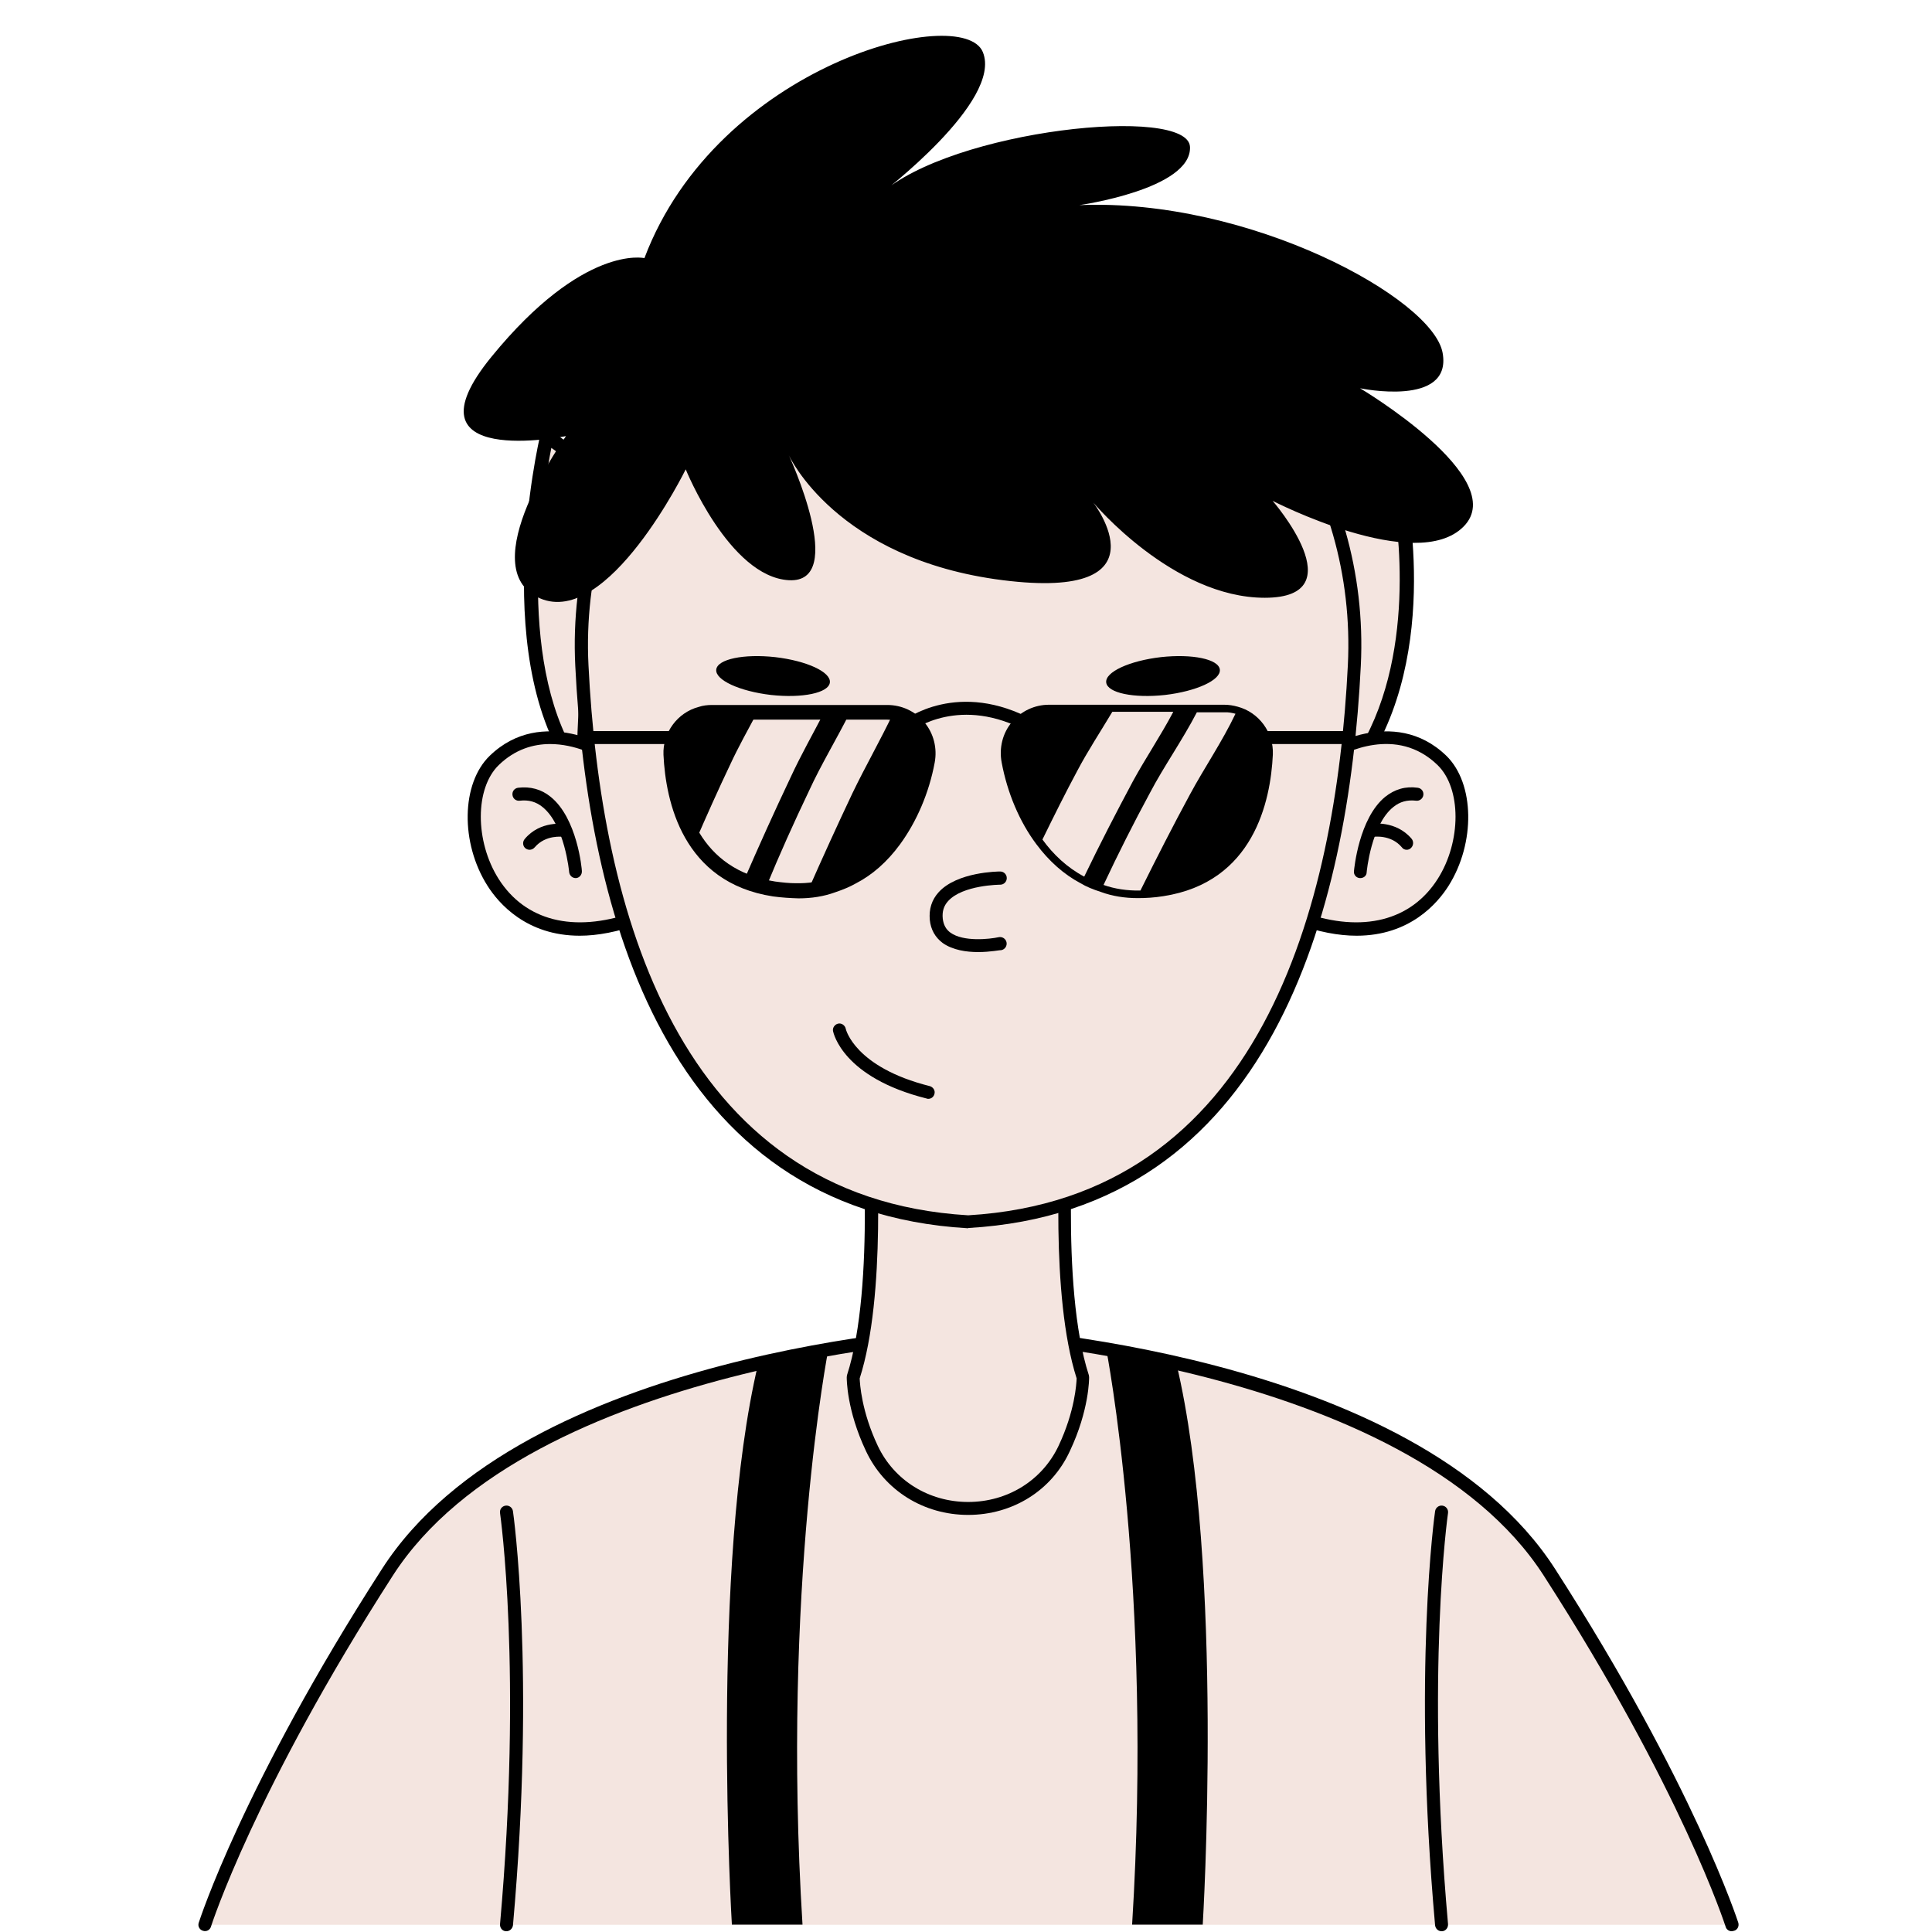
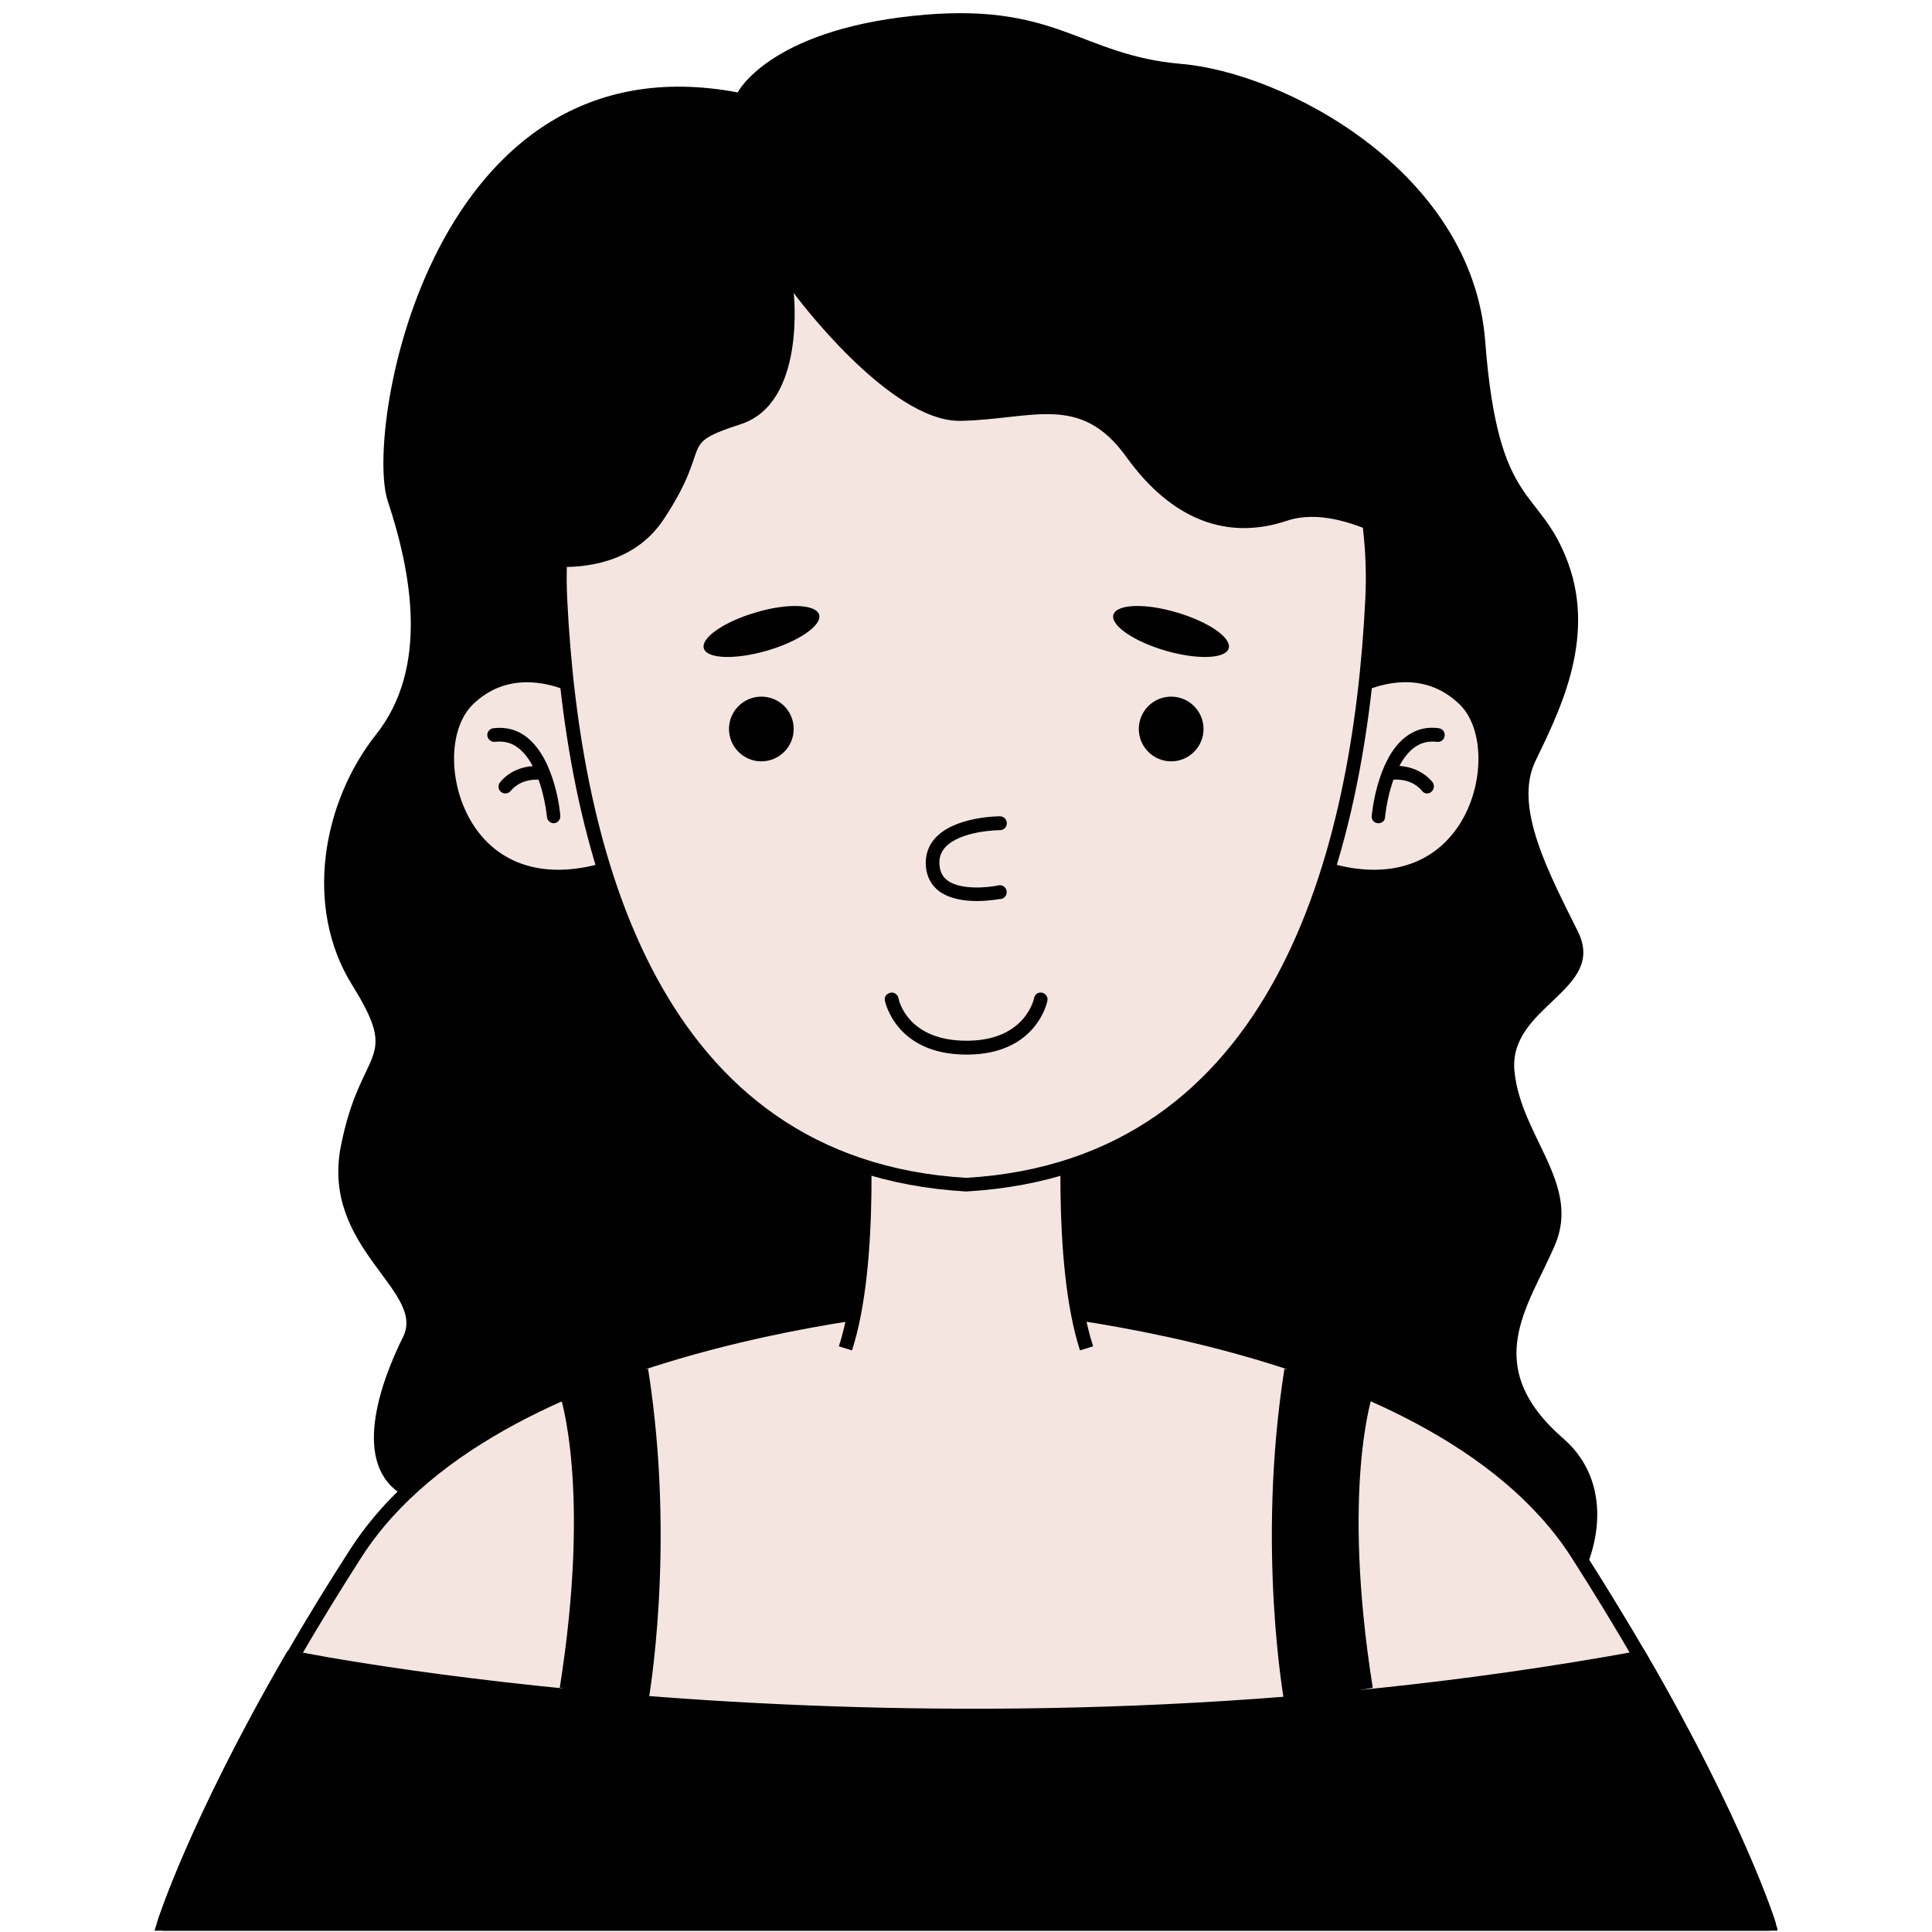
<svg xmlns="http://www.w3.org/2000/svg" width="500" zoomAndPan="magnify" viewBox="0 0 375 375" height="500" preserveAspectRatio="xMidYMid meet" version="1.0">
  <defs>
-     <clipPath id="7347078c49">
-       <path d="M 38.438 257 L 337.688 257 L 337.688 375 L 38.438 375 Z M 38.438 257 " clip-rule="nonzero" />
+     <clipPath id="b1a58d67c6">
+       <path d="M 30 284 L 345 284 L 345 375 L 30 375 Z M 30 284 " clip-rule="nonzero" />
    </clipPath>
  </defs>
-   <path fill="#f4e5e0" d="M 271.293 94.035 C 271.293 94.035 279.117 129.016 261.664 150.863 C 261.664 150.863 261.477 107.355 253.129 95.887 Z M 271.293 94.035 " fill-opacity="1" fill-rule="nonzero" />
-   <path fill="#000000" d="M 260.336 154.609 L 260.336 150.863 C 260.336 150.438 260.055 107.641 252.086 96.645 L 250.758 94.797 L 272.383 92.613 L 272.621 93.754 C 272.953 95.223 280.398 129.582 262.711 151.668 Z M 255.359 96.977 C 261.383 108.305 262.66 136.406 262.898 146.883 C 275.277 128.02 271.293 101.289 270.203 95.508 Z M 255.359 96.977 " fill-opacity="1" fill-rule="nonzero" />
-   <path fill="#f4e5e0" d="M 106.16 84.652 C 106.16 84.652 95.727 129.016 113.227 150.863 C 113.227 150.863 113.414 107.355 121.762 95.887 Z M 106.16 84.652 " fill-opacity="1" fill-rule="nonzero" />
-   <path fill="#000000" d="M 114.508 154.609 L 112.184 151.668 C 94.492 129.582 104.453 86.168 104.879 84.367 L 105.355 82.426 L 123.613 95.555 L 122.852 96.645 C 114.887 107.688 114.602 150.438 114.602 150.863 Z M 107.012 86.93 C 105.402 95.176 100.043 127.641 111.945 146.789 C 112.23 135.98 113.512 106.977 119.914 96.168 Z M 107.012 86.93 " fill-opacity="1" fill-rule="nonzero" />
-   <path fill="#f4e5e0" d="M 336.121 373.574 L 39.719 373.574 C 39.719 373.574 47.875 347.555 75.145 305.184 C 102.367 262.812 187.922 258.594 187.922 258.594 C 187.922 258.594 273.473 262.812 300.695 305.184 C 327.965 347.555 336.121 373.574 336.121 373.574 Z M 336.121 373.574 " fill-opacity="1" fill-rule="nonzero" />
-   <path fill="#f4e5e0" d="M 39.719 373.574 C 39.719 373.574 47.875 347.555 75.145 305.184 C 102.367 262.812 187.922 258.594 187.922 258.594 C 187.922 258.594 273.473 262.812 300.695 305.184 C 327.965 347.555 336.121 373.574 336.121 373.574 " fill-opacity="1" fill-rule="nonzero" />
-   <g clip-path="url(#7347078c49)">
-     <path fill="#000000" d="M 336.121 374.852 C 335.602 374.852 335.078 374.52 334.938 373.953 C 334.844 373.715 326.496 347.555 299.652 305.844 C 273.094 264.516 188.727 259.871 187.871 259.824 C 187.16 259.871 102.793 264.516 76.234 305.844 C 49.395 347.555 41.047 373.668 40.949 373.953 C 40.762 374.617 40.051 374.996 39.387 374.758 C 38.723 374.566 38.344 373.855 38.578 373.195 C 38.676 372.91 47.117 346.512 74.148 304.52 C 101.418 262.102 184.41 257.504 187.922 257.359 C 191.57 257.551 274.566 262.102 301.836 304.52 C 328.867 346.559 337.309 372.957 337.402 373.195 C 337.594 373.855 337.262 374.566 336.598 374.758 C 336.359 374.805 336.219 374.852 336.121 374.852 Z M 336.121 374.852 " fill-opacity="1" fill-rule="nonzero" />
+   <path fill="#000000" d="M 143.191 17.938 C 143.191 17.938 149.121 6.074 177.133 3.086 C 205.145 0.094 209.379 10.711 229.316 12.406 C 249.254 14.102 285.789 33.191 288.281 66.285 C 290.82 99.379 298.848 94.195 304.379 109.297 C 309.91 124.398 302.234 138.902 298 147.777 C 293.762 156.648 300.59 169.359 306.273 180.82 C 311.953 192.285 292.668 195.227 293.961 207.984 C 295.258 220.695 306.922 229.816 301.789 241.727 C 296.703 253.59 287.133 265.055 303.48 279.258 C 319.828 293.465 304.23 325.461 271.383 331.293 C 238.539 337.125 78.246 331.293 78.246 331.293 C 78.246 331.293 88.414 296.156 78.246 290.223 C 68.078 284.293 73.812 268.395 78.246 259.473 C 82.684 250.551 62.348 242.277 66.137 222.59 C 69.973 202.852 77.898 206.539 68.379 191.238 C 58.859 175.988 62.645 155.602 73.012 142.543 C 83.332 129.535 79.84 111.043 75.258 97.238 C 70.672 83.43 83.68 6.723 143.191 17.938 Z M 143.191 17.938 " fill-opacity="1" fill-rule="nonzero" />
+   <path fill="#f4e5e0" d="M 343.305 373.41 L 31.793 373.41 C 31.793 373.41 40.367 346.047 69.027 301.488 C 97.637 256.93 187.551 252.492 187.551 252.492 C 187.551 252.492 277.465 256.93 306.074 301.488 C 334.734 346.047 343.305 373.41 343.305 373.41 Z M 343.305 373.41 " fill-opacity="1" fill-rule="nonzero" />
+   <path fill="#f4e5e0" d="M 343.305 373.41 L 31.793 373.41 C 31.793 373.41 37.824 354.172 56.617 321.723 C 56.617 321.723 56.617 321.723 56.664 321.723 C 60.305 315.445 64.391 308.715 69.027 301.488 C 97.637 256.93 187.551 252.492 187.551 252.492 C 187.551 252.492 277.465 256.93 306.074 301.488 C 310.707 308.715 314.797 315.445 318.434 321.723 C 337.273 354.172 343.305 373.41 343.305 373.41 Z M 343.305 373.41 " fill-opacity="1" fill-rule="nonzero" />
+   <path fill="#000000" d="M 343.305 374.754 L 31.793 374.754 C 31.348 374.754 30.996 374.555 30.746 374.207 C 30.5 373.859 30.449 373.41 30.547 373.012 C 30.598 372.812 36.828 353.273 55.469 321.074 C 55.52 320.977 55.57 320.875 55.668 320.828 C 59.457 314.246 63.594 307.52 67.93 300.789 C 96.59 256.184 183.812 251.348 187.5 251.199 C 191.336 251.398 278.562 256.184 307.219 300.789 C 311.605 307.617 315.742 314.445 319.629 321.074 C 338.32 353.273 344.551 372.812 344.602 373.012 C 344.75 373.41 344.652 373.859 344.402 374.207 C 344.152 374.555 343.754 374.754 343.305 374.754 Z M 33.688 372.113 L 341.461 372.113 C 339.516 366.73 332.688 348.887 317.289 322.422 C 313.449 315.793 309.312 309.016 304.977 302.234 C 277.066 258.773 188.398 253.891 187.5 253.84 C 186.754 253.891 98.082 258.773 70.172 302.234 C 65.836 309.016 61.648 315.793 57.863 322.422 C 57.812 322.52 57.762 322.621 57.664 322.672 C 42.359 349.039 35.582 366.73 33.688 372.113 Z M 33.688 372.113 " fill-opacity="1" fill-rule="nonzero" />
+   <path fill="#f4e5e0" d="M 164.125 261.715 C 170.203 242.973 167.016 206.988 167.016 206.988 L 208.086 206.988 C 208.086 206.988 204.895 242.973 210.977 261.715 " fill-opacity="1" fill-rule="nonzero" />
+   <path fill="#000000" d="M 165.371 262.113 L 162.828 261.316 C 168.758 243.023 165.668 207.488 165.668 207.137 L 165.52 205.691 L 209.48 205.691 L 209.332 207.137 C 209.281 207.488 206.242 243.074 212.172 261.316 L 209.629 262.113 C 204.148 245.266 206.043 215.312 206.539 208.285 L 168.359 208.285 C 168.957 215.312 170.852 245.266 165.371 262.113 Z M 165.371 262.113 " fill-opacity="1" fill-rule="nonzero" />
+   <path fill="#f4e5e0" d="M 260.668 134.816 C 260.668 134.816 274.023 125.895 284.191 135.766 C 294.359 145.633 285.789 179.523 254.586 167.711 Z M 260.668 134.816 " fill-opacity="1" fill-rule="nonzero" />
+   <path fill="#000000" d="M 266.797 171.551 C 263.16 171.551 258.973 170.805 254.137 169.008 L 253.09 168.609 L 259.422 134.02 L 259.871 133.723 C 260.02 133.621 274.227 124.352 285.09 134.816 C 290.871 140.449 291.07 152.609 285.539 161.383 C 283.297 164.922 277.664 171.551 266.797 171.551 Z M 256.133 166.867 C 267.996 171.004 277.863 168.512 283.344 159.938 C 288.18 152.312 288.18 141.445 283.297 136.711 C 274.922 128.586 264.258 134.219 261.863 135.613 Z M 256.133 166.867 " fill-opacity="1" fill-rule="nonzero" />
+   <path fill="#f4e5e0" d="M 267.547 158.441 C 267.547 158.441 269.043 141.348 279.109 142.641 " fill-opacity="1" fill-rule="nonzero" />
+   <path fill="#000000" d="M 267.547 159.789 C 267.496 159.789 267.445 159.789 267.445 159.789 C 266.699 159.738 266.148 159.09 266.25 158.344 C 266.301 157.895 267.246 147.578 272.629 143.191 C 274.574 141.645 276.766 140.996 279.258 141.348 C 280.008 141.445 280.504 142.094 280.406 142.84 C 280.305 143.59 279.656 144.086 278.91 143.988 C 277.117 143.789 275.621 144.188 274.273 145.285 C 269.738 148.922 268.84 158.492 268.84 158.59 C 268.84 159.289 268.242 159.789 267.547 159.789 Z M 267.547 159.789 " fill-opacity="1" fill-rule="nonzero" />
+   <path fill="#f4e5e0" d="M 269.938 150.07 C 269.938 150.07 274.227 149.371 276.965 152.66 " fill-opacity="1" fill-rule="nonzero" />
+   <path fill="#000000" d="M 277.016 154.008 C 276.617 154.008 276.27 153.855 276.02 153.508 C 273.777 150.816 270.238 151.363 270.188 151.363 C 269.488 151.465 268.793 150.965 268.641 150.27 C 268.543 149.52 269.043 148.871 269.738 148.723 C 269.938 148.672 274.824 147.977 278.012 151.762 C 278.461 152.312 278.41 153.16 277.863 153.656 C 277.613 153.906 277.316 154.008 277.016 154.008 Z M 277.016 154.008 " fill-opacity="1" fill-rule="nonzero" />
+   <path fill="#f4e5e0" d="M 114.434 134.816 C 114.434 134.816 101.074 125.895 90.906 135.766 C 80.738 145.633 89.312 179.523 120.512 167.711 Z M 114.434 134.816 " fill-opacity="1" fill-rule="nonzero" />
+   <path fill="#000000" d="M 108.301 171.551 C 97.438 171.551 91.754 164.922 89.512 161.383 C 83.93 152.609 84.129 140.449 89.961 134.816 C 100.773 124.352 115.031 133.621 115.18 133.723 L 115.629 134.02 L 121.957 168.609 L 120.91 169.008 C 116.078 170.805 111.891 171.551 108.301 171.551 Z M 102.27 132.426 C 98.883 132.426 95.145 133.473 91.805 136.711 C 86.918 141.445 86.918 152.262 91.754 159.938 C 97.188 168.512 107.055 171.004 118.969 166.867 L 113.234 135.613 C 111.789 134.766 107.402 132.426 102.27 132.426 Z M 102.27 132.426 " fill-opacity="1" fill-rule="nonzero" />
+   <path fill="#f4e5e0" d="M 107.504 158.441 C 107.504 158.441 106.008 141.348 95.941 142.641 " fill-opacity="1" fill-rule="nonzero" />
+   <path fill="#000000" d="M 107.504 159.789 C 106.805 159.789 106.258 159.289 106.16 158.59 C 106.16 158.492 105.262 148.922 100.727 145.285 C 99.379 144.188 97.883 143.789 96.09 143.988 C 95.391 144.086 94.695 143.539 94.594 142.84 C 94.496 142.094 95.043 141.445 95.742 141.348 C 98.234 141.047 100.477 141.645 102.371 143.191 C 107.805 147.578 108.75 157.895 108.75 158.344 C 108.801 159.09 108.25 159.738 107.555 159.789 C 107.605 159.789 107.555 159.789 107.504 159.789 Z M 107.504 159.789 " fill-opacity="1" fill-rule="nonzero" />
+   <path fill="#f4e5e0" d="M 105.113 150.07 C 105.113 150.07 100.824 149.371 98.082 152.66 " fill-opacity="1" fill-rule="nonzero" />
+   <path fill="#000000" d="M 98.082 154.008 C 97.785 154.008 97.484 153.906 97.238 153.707 C 96.688 153.258 96.59 152.41 97.086 151.812 C 100.277 147.977 105.16 148.723 105.359 148.773 C 106.059 148.871 106.559 149.57 106.457 150.27 C 106.359 150.965 105.711 151.465 104.961 151.363 C 104.812 151.363 101.324 150.867 99.129 153.508 C 98.832 153.855 98.484 154.008 98.082 154.008 Z M 98.082 154.008 " fill-opacity="1" fill-rule="nonzero" />
+   <path fill="#f4e5e0" d="M 187.551 229.914 C 126.941 226.375 111.242 166.316 108.75 116.375 C 106.855 78.598 130.332 45.203 163.129 38.176 C 179.277 34.684 195.824 34.684 211.922 38.176 C 244.719 45.25 268.195 78.598 266.301 116.375 C 263.859 166.316 248.156 226.375 187.551 229.914 Z M 187.551 229.914 " fill-opacity="1" fill-rule="nonzero" />
+   <path fill="#000000" d="M 187.551 231.262 L 187.449 231.262 C 125.848 227.672 109.895 166.867 107.402 116.477 C 105.512 78.297 129.336 44.105 162.828 36.879 C 179.227 33.34 195.824 33.34 212.223 36.879 C 245.715 44.105 269.539 78.297 267.645 116.477 C 265.152 166.867 249.254 227.672 187.602 231.262 Z M 187.551 36.879 C 179.477 36.879 171.449 37.727 163.426 39.469 C 131.18 46.398 108.25 79.441 110.098 116.324 C 112.539 165.621 127.938 225.082 187.551 228.621 C 247.16 225.082 262.562 165.621 265.004 116.324 C 266.848 79.441 243.922 46.398 211.672 39.469 C 203.648 37.727 195.625 36.879 187.551 36.879 Z M 187.551 36.879 " fill-opacity="1" fill-rule="nonzero" />
+   <path fill="#000000" d="M 158.992 119.316 C 159.59 121.359 155.055 124.5 148.871 126.293 C 142.691 128.09 137.211 127.891 136.613 125.848 C 136.012 123.801 140.551 120.664 146.73 118.867 C 152.859 117.023 158.391 117.273 158.992 119.316 Z M 158.992 119.316 " fill-opacity="1" fill-rule="nonzero" />
+   <path fill="#000000" d="M 216.109 119.316 C 215.512 121.359 220.047 124.5 226.227 126.293 C 232.406 128.09 237.891 127.891 238.488 125.848 C 239.086 123.801 234.551 120.664 228.371 118.867 C 222.191 117.023 216.707 117.273 216.109 119.316 Z M 216.109 119.316 " fill-opacity="1" fill-rule="nonzero" />
+   <path fill="#000000" d="M 154.055 141.496 C 154.055 144.984 151.215 147.777 147.777 147.777 C 144.289 147.777 141.496 144.934 141.496 141.496 C 141.496 138.008 144.336 135.215 147.777 135.215 C 151.266 135.215 154.055 138.008 154.055 141.496 Z M 154.055 141.496 " fill-opacity="1" fill-rule="nonzero" />
+   <path fill="#000000" d="M 233.605 141.496 C 233.605 144.984 230.762 147.777 227.324 147.777 C 223.836 147.777 221.043 144.934 221.043 141.496 C 221.043 138.008 223.883 135.215 227.324 135.215 C 230.762 135.215 233.605 138.008 233.605 141.496 Z M 233.605 141.496 " fill-opacity="1" fill-rule="nonzero" />
+   <path fill="#f4e5e0" d="M 194.078 159.789 C 194.078 159.789 180.223 159.789 181.07 168.16 C 181.816 175.738 194.078 173.098 194.078 173.098 " fill-opacity="1" fill-rule="nonzero" />
+   <path fill="#000000" d="M 189.594 174.891 C 187.199 174.891 184.41 174.492 182.367 173.047 C 180.82 171.898 179.926 170.305 179.727 168.312 C 179.523 166.117 180.125 164.223 181.52 162.68 C 185.309 158.492 193.73 158.441 194.078 158.441 C 194.828 158.441 195.426 159.039 195.426 159.789 C 195.426 160.535 194.828 161.133 194.078 161.133 C 193.98 161.133 186.453 161.184 183.461 164.473 C 182.566 165.469 182.215 166.617 182.367 168.062 C 182.516 169.309 183.016 170.254 183.91 170.902 C 186.555 172.848 191.938 172.25 193.781 171.852 C 194.527 171.699 195.227 172.148 195.375 172.895 C 195.523 173.594 195.074 174.34 194.328 174.492 C 194.18 174.441 192.137 174.891 189.594 174.891 Z M 189.594 174.891 " fill-opacity="1" fill-rule="nonzero" />
+   <path fill="#f4e5e0" d="M 173.047 193.98 C 173.047 193.98 174.742 203.5 187.848 203.352 C 200.359 203.25 202.004 193.98 202.004 193.98 " fill-opacity="1" fill-rule="nonzero" />
+   <path fill="#000000" d="M 187.602 204.695 C 173.793 204.695 171.801 194.328 171.75 194.23 C 171.602 193.48 172.098 192.832 172.848 192.684 C 173.543 192.535 174.242 193.031 174.391 193.73 C 174.441 194.129 176.137 202.004 187.602 202.004 C 187.699 202.004 187.75 202.004 187.848 202.004 C 199.113 201.902 200.707 193.781 200.707 193.73 C 200.859 192.984 201.504 192.535 202.254 192.684 C 202.949 192.832 203.449 193.48 203.301 194.23 C 203.301 194.328 201.305 204.598 187.848 204.695 C 187.801 204.695 187.699 204.695 187.602 204.695 Z M 187.602 204.695 " fill-opacity="1" fill-rule="nonzero" />
+   <path fill="#000000" d="M 95.941 106.805 C 95.891 108.551 118.969 115.727 128.836 100.773 C 138.703 85.824 131.078 86.473 143.789 82.332 C 156.5 78.195 154.055 56.863 154.055 56.863 C 154.055 56.863 172.547 81.984 186.504 81.688 C 200.457 81.387 209.68 76.254 218.602 88.664 C 227.523 101.074 238.34 104.914 249.801 101.074 C 261.266 97.238 277.016 109.449 277.016 109.449 C 277.016 109.449 281.602 58.16 241.527 39.371 C 201.406 20.629 99.328 12.656 95.941 106.805 Z M 95.941 106.805 " fill-opacity="1" fill-rule="nonzero" />
+   <path fill="#000000" d="M 343.305 373.41 L 31.793 373.41 C 31.793 373.41 37.824 354.172 56.617 321.723 C 56.617 321.723 56.617 321.723 56.664 321.723 C 59.855 322.371 181.867 346.746 318.434 321.723 C 337.273 354.172 343.305 373.41 343.305 373.41 Z M 343.305 373.41 " fill-opacity="1" fill-rule="nonzero" />
+   <g clip-path="url(#b1a58d67c6)">
+     <path stroke-linecap="butt" transform="matrix(4.984177, 0, 0, 4.984177, 30, 2.587035)" fill="none" stroke-linejoin="miter" d="M 62.86 74.4 L 0.36 74.4 C 0.36 74.4 1.57 70.54 5.34 64.03 C 5.34 64.03 5.34 64.03 5.35 64.03 C 5.99 64.16 30.47 69.05 57.87 64.03 C 61.65 70.54 62.86 74.4 62.86 74.4 Z M 62.86 74.4 " stroke="#000000" stroke-width="0.532" stroke-opacity="1" stroke-miterlimit="10" />
  </g>
-   <path fill="#f4e5e0" d="M 210.211 267.359 C 210.211 267.359 210.305 273.332 206.605 281.152 C 199.301 296.652 176.586 296.652 169.281 281.152 C 165.582 273.332 165.68 267.359 165.68 267.359 C 171.465 249.539 168.43 215.32 168.43 215.32 L 207.508 215.32 C 207.461 215.32 204.426 249.539 210.211 267.359 Z M 210.211 267.359 " fill-opacity="1" fill-rule="nonzero" />
-   <path fill="#000000" d="M 187.922 294.043 C 179.289 294.043 171.699 289.305 168.098 281.676 C 164.301 273.664 164.352 267.598 164.352 267.312 L 164.398 266.934 C 170.043 249.539 167.102 215.746 167.102 215.414 L 166.957 214.043 L 208.785 214.043 L 208.645 215.414 C 208.598 215.746 205.703 249.586 211.348 266.934 L 211.395 267.312 C 211.395 267.551 211.441 273.664 207.648 281.676 C 204.141 289.305 196.551 294.043 187.922 294.043 Z M 166.863 267.551 C 166.91 268.547 167.195 273.902 170.375 280.633 C 173.551 287.359 180.285 291.531 187.922 291.531 C 195.555 291.531 202.289 287.359 205.469 280.633 C 208.645 273.902 208.93 268.594 208.977 267.551 C 203.855 251.484 205.609 223.234 206.133 216.602 L 169.805 216.602 C 170.23 223.234 172.031 251.484 166.863 267.551 Z M 166.863 267.551 " fill-opacity="1" fill-rule="nonzero" />
-   <path fill="#f4e5e0" d="M 257.492 146.691 C 257.492 146.691 270.203 138.211 279.875 147.594 C 289.551 156.977 281.395 189.207 251.707 177.973 Z M 257.492 146.691 " fill-opacity="1" fill-rule="nonzero" />
-   <path fill="#000000" d="M 263.324 181.621 C 259.863 181.621 255.879 180.91 251.281 179.207 L 250.285 178.828 L 256.309 145.934 L 256.734 145.648 C 256.875 145.555 270.438 136.738 280.73 146.691 C 286.23 152.047 286.422 163.613 281.156 171.953 C 279.023 175.32 273.664 181.621 263.324 181.621 Z M 253.176 177.168 C 264.465 181.102 273.902 178.73 279.07 170.578 C 283.672 163.328 283.672 152.996 279.023 148.492 C 271.055 140.77 260.906 146.125 258.629 147.453 Z M 253.176 177.168 " fill-opacity="1" fill-rule="nonzero" />
-   <path fill="#f4e5e0" d="M 264.035 169.156 C 264.035 169.156 265.461 152.902 275.039 154.133 " fill-opacity="1" fill-rule="nonzero" />
-   <path fill="#000000" d="M 264.035 170.438 C 263.988 170.438 263.941 170.438 263.941 170.438 C 263.23 170.391 262.711 169.773 262.805 169.062 C 262.852 168.637 263.754 158.824 268.875 154.656 C 270.723 153.188 272.809 152.57 275.184 152.902 C 275.895 152.996 276.367 153.613 276.273 154.324 C 276.176 155.035 275.512 155.508 274.852 155.414 C 273.141 155.223 271.719 155.602 270.438 156.645 C 266.125 160.105 265.27 169.207 265.27 169.301 C 265.27 169.965 264.699 170.438 264.035 170.438 Z M 264.035 170.438 " fill-opacity="1" fill-rule="nonzero" />
-   <path fill="#f4e5e0" d="M 266.312 161.195 C 266.312 161.195 270.391 160.531 273 163.66 " fill-opacity="1" fill-rule="nonzero" />
-   <path fill="#000000" d="M 273.047 164.941 C 272.668 164.941 272.336 164.797 272.098 164.465 C 269.965 161.906 266.598 162.43 266.551 162.43 C 265.887 162.523 265.223 162.051 265.082 161.387 C 264.984 160.676 265.461 160.059 266.125 159.918 C 266.312 159.867 270.961 159.207 273.996 162.809 C 274.422 163.328 274.375 164.133 273.855 164.609 C 273.617 164.844 273.332 164.941 273.047 164.941 Z M 273.047 164.941 " fill-opacity="1" fill-rule="nonzero" />
-   <path fill="#f4e5e0" d="M 118.301 146.691 C 118.301 146.691 105.59 138.211 95.918 147.594 C 86.242 156.977 94.398 189.207 124.086 177.973 Z M 118.301 146.691 " fill-opacity="1" fill-rule="nonzero" />
-   <path fill="#000000" d="M 112.516 181.621 C 102.176 181.621 96.77 175.32 94.637 171.953 C 89.324 163.613 89.516 152.047 95.062 146.691 C 105.355 136.738 118.918 145.555 119.059 145.648 L 119.488 145.934 L 125.508 178.828 L 124.512 179.207 C 119.914 180.91 115.93 181.621 112.516 181.621 Z M 106.777 144.418 C 103.551 144.418 99.996 145.414 96.816 148.492 C 92.168 152.996 92.168 163.281 96.77 170.578 C 101.938 178.73 111.328 181.102 122.664 177.168 L 117.211 147.453 C 115.836 146.645 111.613 144.418 106.777 144.418 Z M 106.777 144.418 " fill-opacity="1" fill-rule="nonzero" />
-   <path fill="#f4e5e0" d="M 111.758 169.156 C 111.758 169.156 110.332 152.902 100.754 154.133 " fill-opacity="1" fill-rule="nonzero" />
-   <path fill="#000000" d="M 111.758 170.438 C 111.094 170.438 110.57 169.965 110.477 169.301 C 110.477 169.207 109.621 160.105 105.305 156.645 C 104.027 155.602 102.602 155.223 100.895 155.414 C 100.184 155.508 99.566 155.035 99.473 154.324 C 99.379 153.613 99.852 152.996 100.562 152.902 C 102.934 152.617 105.07 153.188 106.871 154.656 C 112.039 158.824 112.941 168.637 112.941 169.062 C 112.988 169.773 112.469 170.391 111.805 170.438 C 111.852 170.438 111.805 170.438 111.758 170.438 Z M 111.758 170.438 " fill-opacity="1" fill-rule="nonzero" />
-   <path fill="#f4e5e0" d="M 109.48 161.195 C 109.48 161.195 105.402 160.531 102.793 163.66 " fill-opacity="1" fill-rule="nonzero" />
-   <path fill="#000000" d="M 102.793 164.941 C 102.508 164.941 102.223 164.844 101.988 164.656 C 101.465 164.23 101.371 163.422 101.844 162.855 C 104.879 159.207 109.527 159.918 109.719 159.965 C 110.43 160.059 110.855 160.723 110.762 161.387 C 110.664 162.098 110 162.523 109.336 162.43 C 109.195 162.43 105.922 161.953 103.789 164.465 C 103.504 164.797 103.125 164.941 102.793 164.941 Z M 102.793 164.941 " fill-opacity="1" fill-rule="nonzero" />
-   <path fill="#f4e5e0" d="M 187.922 237.121 C 130.25 233.758 115.312 176.648 112.941 129.156 C 111.141 93.23 133.477 61.477 164.684 54.793 C 180.047 51.477 195.793 51.477 211.109 54.793 C 242.316 61.523 264.652 93.23 262.852 129.156 C 260.527 176.648 245.59 233.758 187.922 237.121 Z M 187.922 237.121 " fill-opacity="1" fill-rule="nonzero" />
-   <path fill="#000000" d="M 187.922 238.402 L 187.824 238.402 C 129.207 234.988 114.031 177.121 111.66 129.203 C 109.859 92.898 132.527 60.387 164.398 53.516 C 180 50.148 195.793 50.148 211.395 53.516 C 243.266 60.387 265.934 92.898 264.133 129.203 C 261.762 177.121 246.633 234.941 187.969 238.355 Z M 187.922 53.562 C 180.238 53.562 172.602 54.367 164.965 56.027 C 134.281 62.613 112.469 94.035 114.223 129.109 C 116.547 175.984 131.246 232.523 187.922 235.891 C 244.641 232.523 259.293 175.984 261.617 129.109 C 263.371 94.035 241.559 62.613 210.875 56.027 C 203.238 54.367 195.555 53.562 187.922 53.562 Z M 187.922 53.562 " fill-opacity="1" fill-rule="nonzero" />
-   <path fill="#000000" d="M 214.715 132.473 C 214.953 134.512 220.074 135.555 226.145 134.891 C 232.215 134.18 237.004 132 236.77 129.961 C 236.531 127.926 231.41 126.883 225.34 127.547 C 219.219 128.258 214.477 130.438 214.715 132.473 Z M 214.715 132.473 " fill-opacity="1" fill-rule="nonzero" />
-   <path fill="#000000" d="M 161.078 132.473 C 160.84 134.512 155.719 135.555 149.648 134.891 C 143.578 134.18 138.789 132 139.023 129.961 C 139.262 127.926 144.383 126.883 150.453 127.547 C 156.574 128.258 161.316 130.438 161.078 132.473 Z M 161.078 132.473 " fill-opacity="1" fill-rule="nonzero" />
-   <path fill="#000000" d="M 156.051 153.043 C 156.051 156.363 153.348 159.016 150.074 159.016 C 146.754 159.016 144.102 156.312 144.102 153.043 C 144.102 149.727 146.805 147.07 150.074 147.07 C 153.395 147.07 156.051 149.727 156.051 153.043 Z M 156.051 153.043 " fill-opacity="1" fill-rule="nonzero" />
-   <path fill="#000000" d="M 231.742 153.043 C 231.742 156.363 229.039 159.016 225.766 159.016 C 222.445 159.016 219.789 156.312 219.789 153.043 C 219.789 149.727 222.492 147.07 225.766 147.07 C 229.039 147.07 231.742 149.727 231.742 153.043 Z M 231.742 153.043 " fill-opacity="1" fill-rule="nonzero" />
-   <path fill="#f4e5e0" d="M 194.133 170.438 C 194.133 170.438 180.949 170.438 181.754 178.398 C 182.465 185.605 194.133 183.094 194.133 183.094 " fill-opacity="1" fill-rule="nonzero" />
-   <path fill="#000000" d="M 189.863 184.797 C 187.59 184.797 184.934 184.418 182.988 183.043 C 181.52 181.953 180.664 180.438 180.473 178.543 C 180.285 176.457 180.855 174.656 182.184 173.188 C 185.785 169.207 193.801 169.156 194.133 169.156 C 194.844 169.156 195.414 169.727 195.414 170.438 C 195.414 171.148 194.844 171.719 194.133 171.719 C 194.039 171.719 186.875 171.766 184.031 174.895 C 183.176 175.84 182.848 176.93 182.988 178.305 C 183.129 179.492 183.605 180.391 184.457 181.008 C 186.973 182.855 192.094 182.285 193.848 181.906 C 194.512 181.766 195.223 182.191 195.367 182.902 C 195.508 183.566 195.082 184.277 194.371 184.418 C 194.227 184.371 192.234 184.797 189.863 184.797 Z M 189.863 184.797 " fill-opacity="1" fill-rule="nonzero" />
-   <path fill="#f4e5e0" d="M 279.828 293.477 C 279.828 293.477 275.371 323.762 279.828 373.574 " fill-opacity="1" fill-rule="nonzero" />
-   <path fill="#000000" d="M 279.828 374.852 C 279.164 374.852 278.645 374.379 278.551 373.715 C 274.137 324.328 278.5 293.617 278.551 293.332 C 278.645 292.621 279.309 292.148 279.973 292.242 C 280.684 292.336 281.156 293 281.062 293.664 C 281.016 293.949 276.699 324.426 281.062 373.477 C 281.109 374.188 280.59 374.805 279.926 374.852 C 279.926 374.852 279.875 374.852 279.828 374.852 Z M 279.828 374.852 " fill-opacity="1" fill-rule="nonzero" />
-   <path fill="#f4e5e0" d="M 98.289 293.477 C 98.289 293.477 102.746 323.762 98.289 373.574 " fill-opacity="1" fill-rule="nonzero" />
-   <path fill="#000000" d="M 98.289 374.852 C 98.238 374.852 98.191 374.852 98.191 374.852 C 97.48 374.805 97.008 374.188 97.055 373.477 C 101.418 324.375 97.102 293.996 97.055 293.664 C 96.961 292.953 97.434 292.336 98.145 292.242 C 98.809 292.148 99.473 292.621 99.566 293.332 C 99.617 293.617 103.977 324.328 99.566 373.715 C 99.473 374.332 98.953 374.852 98.289 374.852 Z M 98.289 374.852 " fill-opacity="1" fill-rule="nonzero" />
-   <path fill="#000000" d="M 133.098 91.098 C 133.098 91.098 141.539 111.953 153.109 112.617 C 164.684 113.281 153.109 88.352 153.109 88.352 C 153.109 88.352 162.262 108.539 194.656 112.617 C 227.047 116.691 212.203 97.543 212.203 97.543 C 212.203 97.543 227.664 116.027 245.492 116.027 C 263.371 116.027 247.012 97.211 247.012 97.211 C 247.012 97.211 274.852 111.574 284.098 102.188 C 293.344 92.805 263.988 75.363 263.988 75.363 C 263.988 75.363 281.867 79.109 280.02 68.539 C 278.219 57.922 242.508 38.441 209.5 39.816 C 209.5 39.816 231.266 36.738 230.98 28.539 C 230.699 20.336 184.648 25.125 170.754 37.777 C 170.754 37.777 194.703 19.676 190.766 10.102 C 186.828 0.527 139.309 12.469 125.082 50.102 C 125.082 50.102 113.273 47.352 95.395 69.25 C 77.516 91.145 109.859 84.652 109.859 84.652 C 109.859 84.652 91.457 110.293 104.785 116.125 C 118.016 121.859 133.098 91.098 133.098 91.098 Z M 133.098 91.098 " fill-opacity="1" fill-rule="nonzero" />
-   <path fill="#000000" d="M 214.715 261.863 C 214.715 261.863 223.82 308.215 219.742 373.574 L 233.449 373.574 C 233.449 373.574 237.715 304.043 228.324 264.613 Z M 214.715 261.863 " fill-opacity="1" fill-rule="nonzero" />
-   <path fill="#000000" d="M 160.793 261.863 C 160.793 261.863 151.688 308.215 155.766 373.574 L 142.059 373.574 C 142.059 373.574 137.793 304.043 147.184 264.613 Z M 160.793 261.863 " fill-opacity="1" fill-rule="nonzero" />
-   <path fill="#000000" d="M 245.59 146.41 C 245.16 155.746 241.746 170.012 225.574 172.523 C 224.105 172.762 222.684 172.855 221.355 172.855 C 218.746 172.902 216.328 172.523 214.195 171.766 C 212.816 171.34 211.586 170.816 210.445 170.199 C 207.129 168.445 204.426 165.887 202.336 162.996 C 198.828 158.305 196.789 152.664 195.84 147.734 C 194.891 142.758 198.637 138.258 203.664 138.258 L 237.621 138.258 C 238.379 138.258 239.09 138.352 239.805 138.59 C 243.266 139.488 245.73 142.711 245.59 146.41 Z M 245.59 146.41 " fill-opacity="1" fill-rule="nonzero" />
-   <path fill="#000000" d="M 220.832 174.324 C 218.32 174.324 215.902 173.945 213.719 173.141 C 212.105 172.617 210.828 172.098 209.734 171.434 C 206.512 169.727 203.617 167.168 201.152 163.852 C 197.879 159.488 195.508 153.848 194.418 147.973 C 193.895 145.176 194.605 142.285 196.41 140.152 C 198.211 138.02 200.82 136.789 203.617 136.789 L 237.621 136.789 C 238.523 136.789 239.375 136.93 240.23 137.168 C 244.355 138.258 247.25 142.191 247.059 146.457 C 246.633 155.555 243.312 171.242 225.812 173.945 C 224.059 174.23 222.352 174.324 220.832 174.324 Z M 203.617 139.68 C 201.672 139.68 199.871 140.531 198.637 142 C 197.406 143.516 196.883 145.508 197.262 147.453 C 198.258 152.902 200.488 158.113 203.477 162.145 C 205.656 165.129 208.266 167.406 211.109 168.922 C 212.105 169.488 213.199 169.965 214.621 170.391 C 216.66 171.102 218.938 171.434 221.309 171.434 C 222.586 171.434 223.914 171.34 225.34 171.102 C 240.039 168.828 243.645 156.363 244.117 146.359 C 244.262 143.422 242.27 140.77 239.422 139.961 C 238.809 139.773 238.238 139.68 237.621 139.68 Z M 203.617 139.68 " fill-opacity="1" fill-rule="nonzero" />
-   <path fill="#f4e5e0" d="M 227.711 138.211 C 225.289 142.805 222.305 147.215 219.883 151.668 C 216.613 157.785 213.434 163.945 210.445 170.152 C 207.129 168.398 204.426 165.84 202.336 162.949 C 204.52 158.496 206.746 153.992 209.117 149.586 C 211.062 145.887 213.578 142.047 215.902 138.16 L 227.711 138.16 Z M 227.711 138.211 " fill-opacity="1" fill-rule="nonzero" />
-   <path fill="#f4e5e0" d="M 239.805 138.539 C 237.242 143.945 233.734 149.062 230.98 154.18 C 227.664 160.297 224.484 166.551 221.355 172.855 C 218.746 172.902 216.328 172.523 214.195 171.766 C 217.039 165.699 220.027 159.773 223.203 153.898 C 225.859 148.824 229.512 143.66 232.309 138.258 L 237.621 138.258 C 238.379 138.211 239.09 138.352 239.805 138.539 Z M 239.805 138.539 " fill-opacity="1" fill-rule="nonzero" />
-   <path fill="#000000" d="M 180.047 147.734 C 179.098 152.711 177.059 158.305 173.551 162.996 C 171.418 165.887 168.762 168.445 165.441 170.199 C 164.301 170.863 163.023 171.34 161.695 171.766 C 160.223 172.332 158.66 172.617 156.953 172.809 C 156.191 172.855 155.387 172.855 154.531 172.855 C 153.207 172.855 151.781 172.762 150.312 172.523 C 149.742 172.477 149.27 172.383 148.793 172.191 C 147.23 171.906 145.758 171.434 144.434 170.863 C 140.211 169.109 137.223 166.312 135.09 163.141 C 131.578 157.926 130.488 151.434 130.301 146.41 C 130.156 142.711 132.621 139.488 136.086 138.539 C 136.797 138.305 137.508 138.211 138.266 138.211 L 172.27 138.211 C 172.695 138.211 173.078 138.258 173.457 138.305 C 177.82 139.016 180.902 143.137 180.047 147.734 Z M 180.047 147.734 " fill-opacity="1" fill-rule="nonzero" />
-   <path fill="#f4e5e0" d="M 159.988 138.211 C 157.805 142.426 155.434 146.598 153.488 150.816 C 150.359 157.402 147.324 164.133 144.383 170.91 C 140.164 169.156 137.176 166.363 135.043 163.188 C 137.223 158.164 139.406 153.281 141.777 148.305 C 143.293 145.035 145.145 141.715 146.992 138.258 L 159.988 138.258 Z M 159.988 138.211 " fill-opacity="1" fill-rule="nonzero" />
-   <path fill="#f4e5e0" d="M 173.41 138.352 C 170.895 143.66 167.953 148.777 165.488 153.898 C 162.547 160.105 159.656 166.457 156.855 172.809 C 156.098 172.855 155.293 172.855 154.438 172.855 C 153.109 172.855 151.688 172.762 150.219 172.523 C 149.648 172.477 149.176 172.383 148.699 172.191 C 151.309 165.84 154.105 159.633 157.047 153.469 C 159.324 148.492 162.406 143.422 165.016 138.211 L 172.176 138.211 C 172.648 138.211 173.027 138.305 173.41 138.352 Z M 173.41 138.352 " fill-opacity="1" fill-rule="nonzero" />
-   <path fill="#000000" d="M 150.027 173.992 C 132.527 171.289 129.207 155.602 128.781 146.504 C 128.594 142.238 131.484 138.305 135.609 137.215 C 136.465 136.93 137.316 136.836 138.219 136.836 L 172.223 136.836 C 175.02 136.836 177.676 138.066 179.43 140.199 C 181.234 142.379 181.945 145.223 181.422 148.02 C 180.332 153.898 177.914 159.488 174.688 163.898 C 172.223 167.262 169.328 169.82 166.105 171.48 C 165.016 172.098 163.688 172.664 162.121 173.188 C 159.941 173.992 157.52 174.371 155.008 174.371 C 153.441 174.324 151.781 174.23 150.027 173.992 Z M 138.172 139.68 C 137.555 139.68 136.984 139.773 136.371 139.961 C 133.523 140.723 131.531 143.422 131.676 146.359 C 132.148 156.41 135.801 168.828 150.453 171.102 C 151.828 171.289 153.207 171.434 154.484 171.434 C 156.855 171.48 159.133 171.148 161.172 170.391 C 162.594 169.918 163.734 169.441 164.684 168.922 C 167.527 167.406 170.137 165.129 172.316 162.145 C 175.305 158.113 177.535 152.902 178.531 147.453 C 178.91 145.508 178.387 143.516 177.156 142 C 175.922 140.531 174.121 139.68 172.176 139.68 Z M 138.172 139.68 " fill-opacity="1" fill-rule="nonzero" />
-   <path fill="#000000" d="M 199.539 142.047 C 186.355 134.797 177.203 141.668 176.824 141.953 L 175.258 139.961 C 175.684 139.633 186.023 131.762 200.727 139.867 Z M 199.539 142.047 " fill-opacity="1" fill-rule="nonzero" />
-   <path fill="#000000" d="M 243.406 141.906 L 262.945 141.906 L 262.945 144.418 L 243.406 144.418 Z M 243.406 141.906 " fill-opacity="1" fill-rule="nonzero" />
-   <path fill="#000000" d="M 112.848 141.906 L 132.387 141.906 L 132.387 144.418 L 112.848 144.418 Z M 112.848 141.906 " fill-opacity="1" fill-rule="nonzero" />
-   <path fill="#f4e5e0" d="M 162.926 199.918 C 162.926 199.918 164.445 208.07 180.191 212.004 " fill-opacity="1" fill-rule="nonzero" />
-   <path fill="#000000" d="M 180.191 213.281 C 180.094 213.281 180 213.281 179.906 213.234 C 163.59 209.16 161.789 200.535 161.695 200.156 C 161.551 199.492 162.027 198.828 162.691 198.684 C 163.355 198.543 164.02 199.016 164.16 199.68 C 164.16 199.773 165.914 207.168 180.473 210.816 C 181.137 211.008 181.566 211.672 181.375 212.336 C 181.234 212.902 180.758 213.281 180.191 213.281 Z M 180.191 213.281 " fill-opacity="1" fill-rule="nonzero" />
+   <path fill="#000000" d="M 108.648 270.637 C 108.648 270.637 114.832 288.578 108.648 327.605 L 125.797 330.547 C 125.797 330.547 131.277 300.492 125.797 265.703 C 125.746 265.703 113.734 266.949 108.648 270.637 Z M 108.648 270.637 " fill-opacity="1" fill-rule="nonzero" />
+   <path fill="#000000" d="M 266.449 270.637 C 266.449 270.637 260.27 288.578 266.449 327.605 L 249.305 330.547 C 249.305 330.547 243.82 300.492 249.305 265.703 C 249.305 265.703 261.316 266.949 266.449 270.637 Z M 266.449 270.637 " fill-opacity="1" fill-rule="nonzero" />
</svg>
